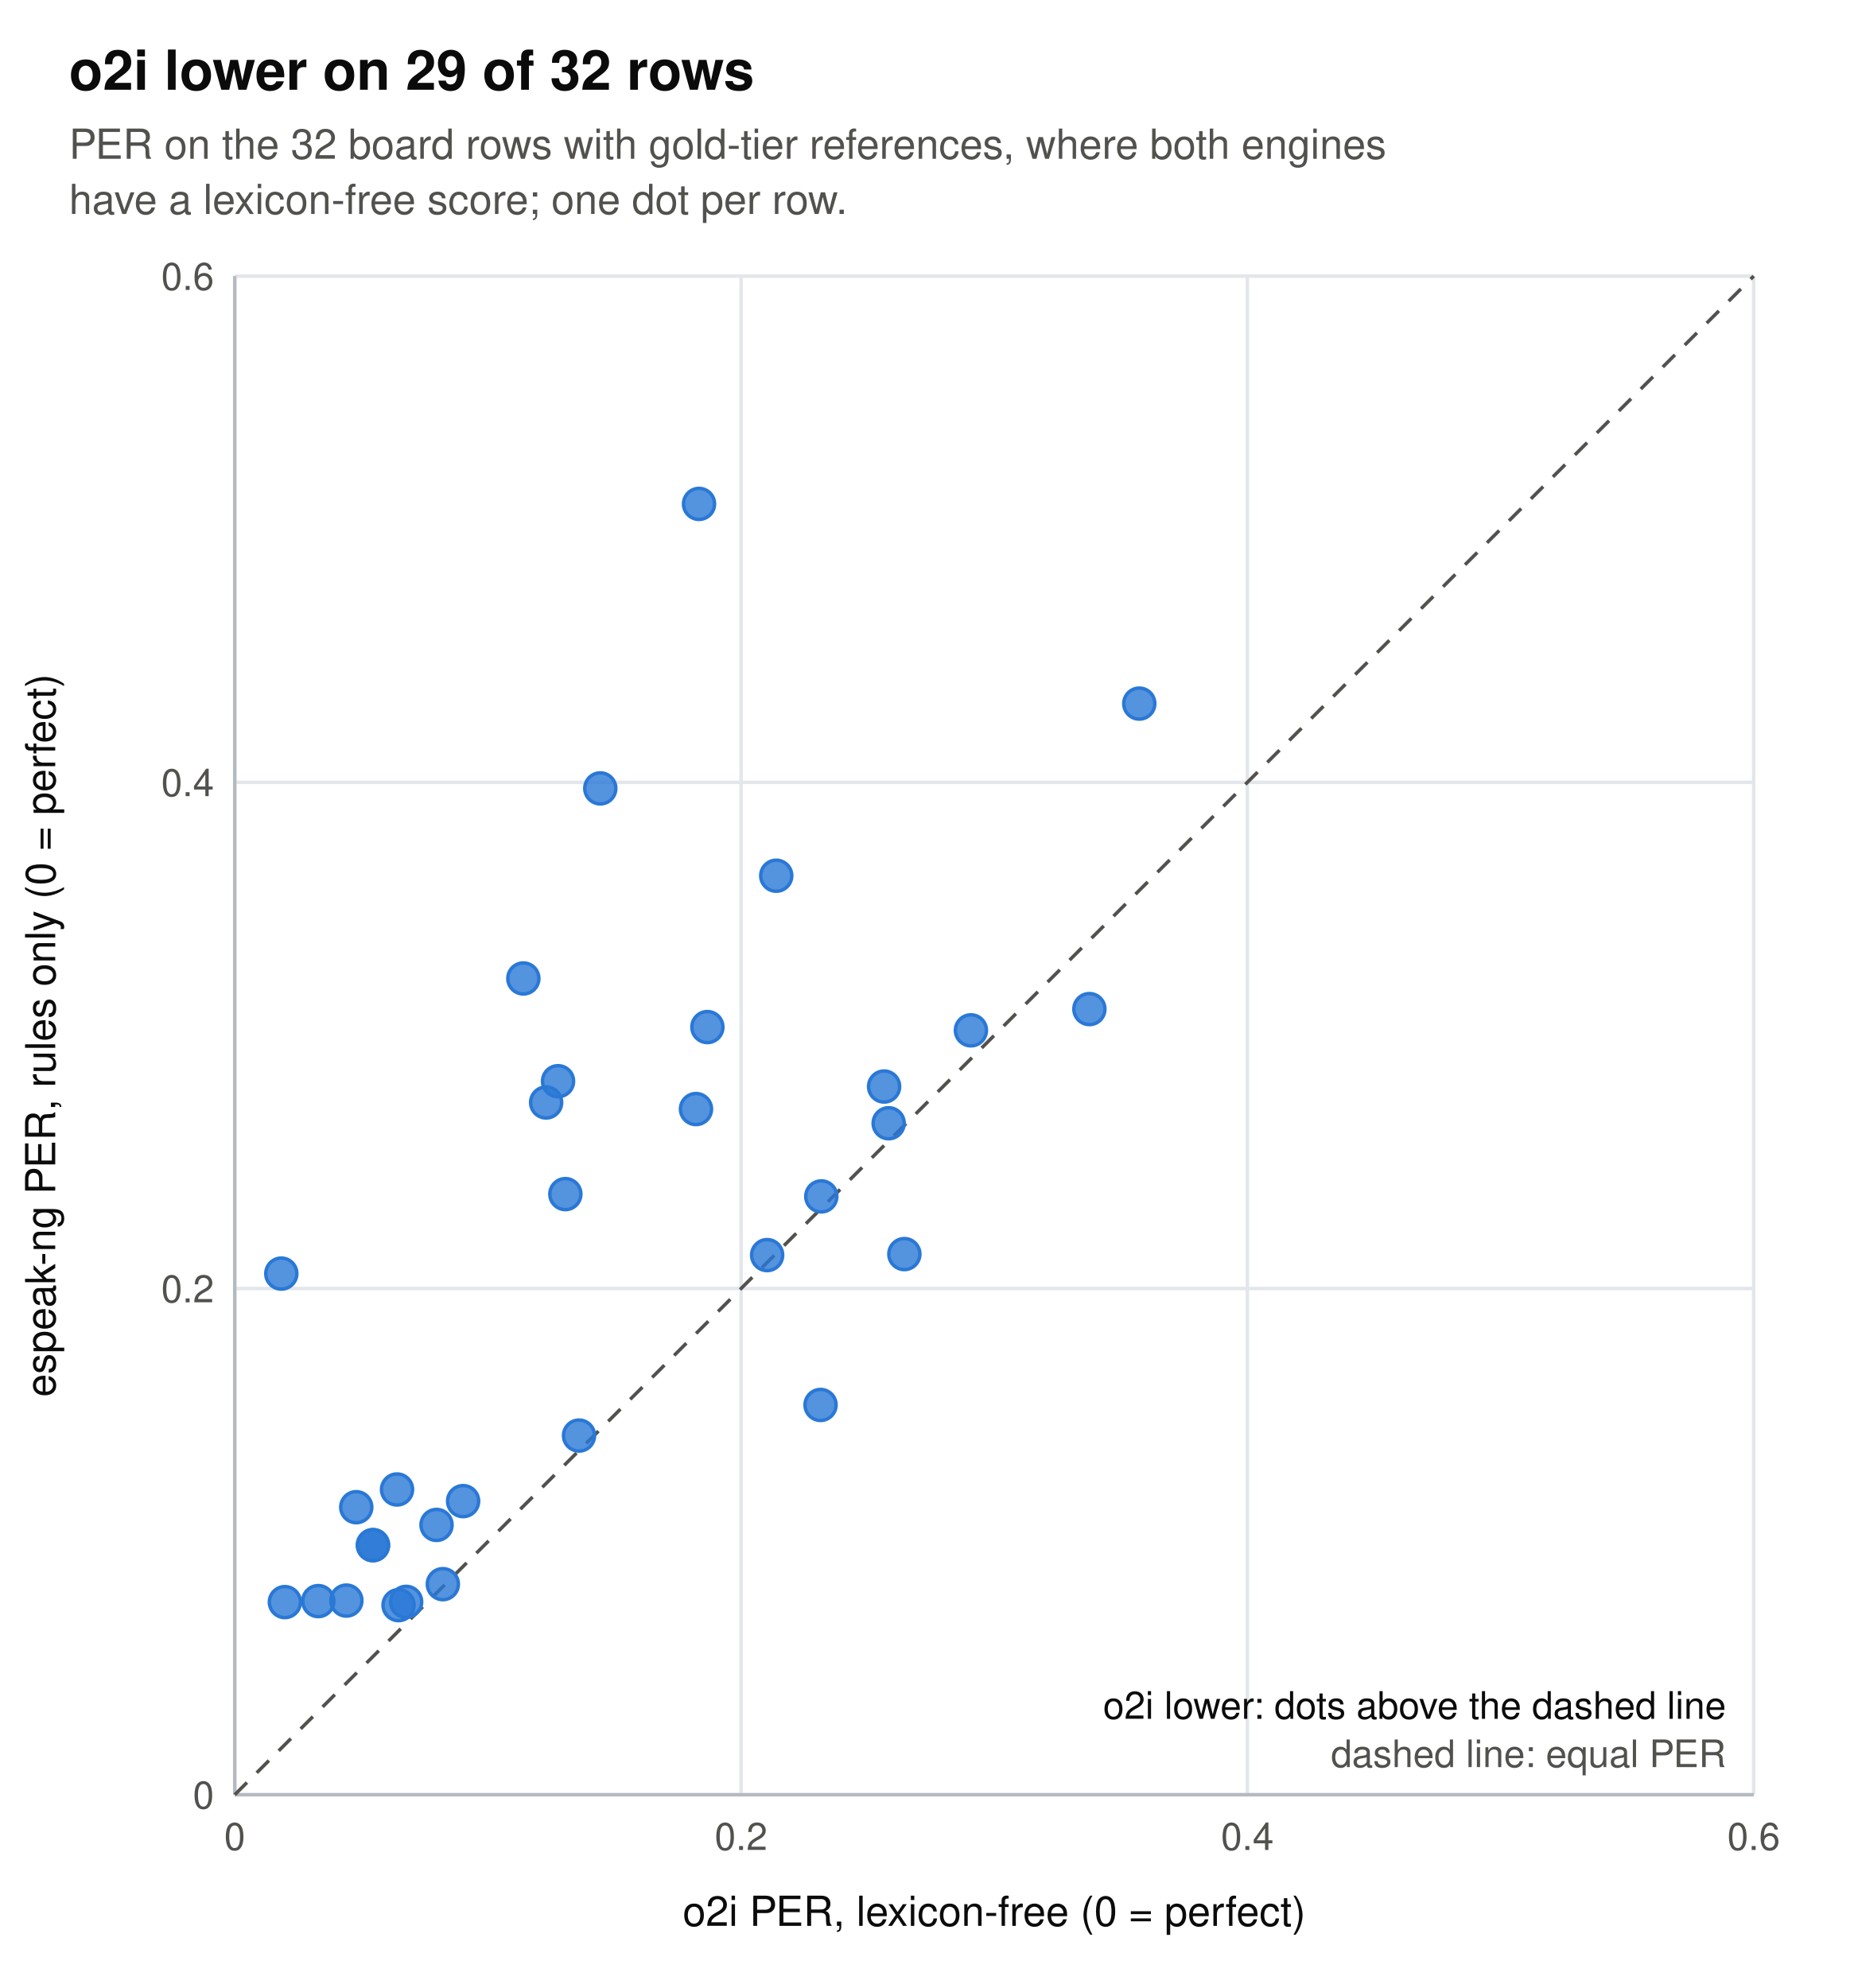
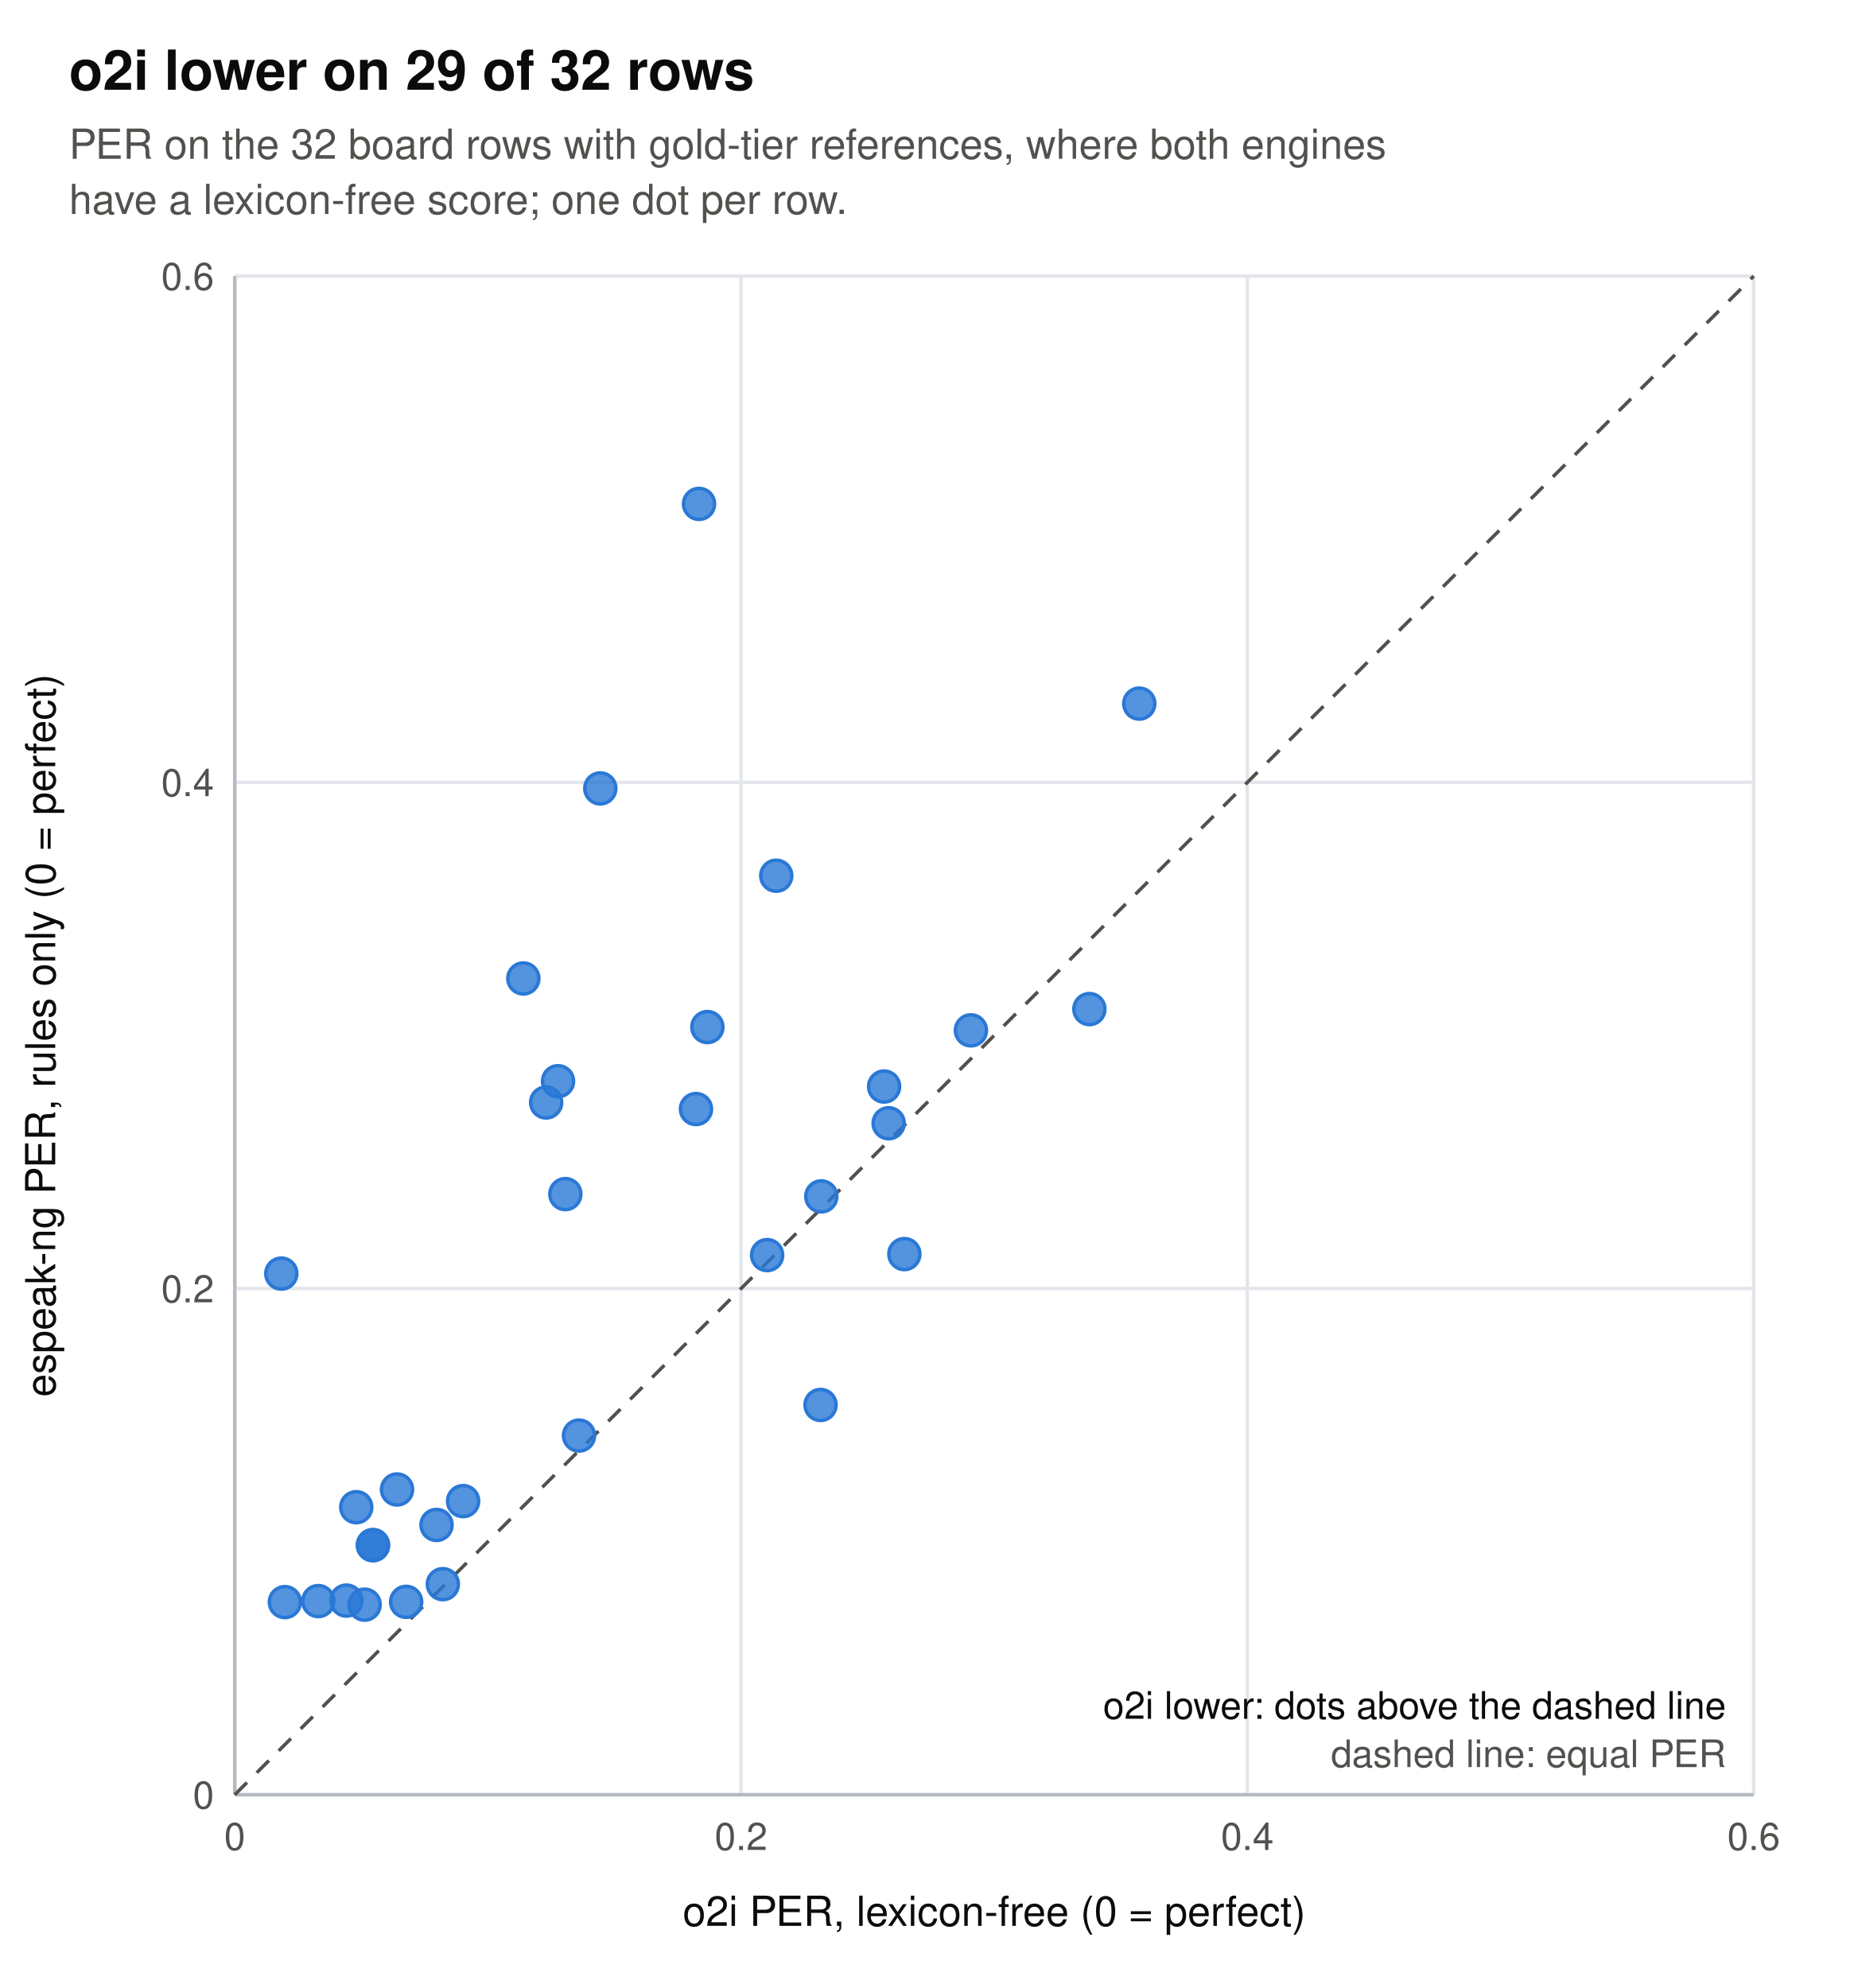
<svg xmlns="http://www.w3.org/2000/svg" width="538" height="576" viewBox="0 0 538 576" role="img" font-family="-apple-system, BlinkMacSystemFont, 'Segoe UI', Helvetica, Arial, sans-serif">
  <text x="20" y="26" font-size="16" text-anchor="start" font-weight="bold" fill="#0b0b0b">o2i lower on 29 of 32 rows</text>
  <text x="20" y="46" font-size="12" text-anchor="start" font-weight="normal" fill="#52514e">PER on the 32 board rows with gold-tier references, where both engines</text>
  <text x="20" y="62" font-size="12" text-anchor="start" font-weight="normal" fill="#52514e">have a lexicon-free score; one dot per row.</text>
  <line x1="68" y1="520" x2="508" y2="520" stroke="#e3e6ea" stroke-width="1" />
  <line x1="68" y1="520" x2="68" y2="80" stroke="#e3e6ea" stroke-width="1" />
  <text x="62" y="524" font-size="11" text-anchor="end" font-weight="normal" fill="#52514e">0</text>
  <text x="68" y="536" font-size="11" text-anchor="middle" font-weight="normal" fill="#52514e">0</text>
  <line x1="68" y1="373.33" x2="508" y2="373.33" stroke="#e3e6ea" stroke-width="1" />
  <line x1="214.67" y1="520" x2="214.67" y2="80" stroke="#e3e6ea" stroke-width="1" />
  <text x="62" y="377.33" font-size="11" text-anchor="end" font-weight="normal" fill="#52514e">0.2</text>
  <text x="214.67" y="536" font-size="11" text-anchor="middle" font-weight="normal" fill="#52514e">0.2</text>
  <line x1="68" y1="226.67" x2="508" y2="226.67" stroke="#e3e6ea" stroke-width="1" />
  <line x1="361.33" y1="520" x2="361.33" y2="80" stroke="#e3e6ea" stroke-width="1" />
  <text x="62" y="230.67" font-size="11" text-anchor="end" font-weight="normal" fill="#52514e">0.4</text>
  <text x="361.33" y="536" font-size="11" text-anchor="middle" font-weight="normal" fill="#52514e">0.4</text>
  <line x1="68" y1="80" x2="508" y2="80" stroke="#e3e6ea" stroke-width="1" />
  <line x1="508" y1="520" x2="508" y2="80" stroke="#e3e6ea" stroke-width="1" />
  <text x="62" y="84" font-size="11" text-anchor="end" font-weight="normal" fill="#52514e">0.6</text>
  <text x="508" y="536" font-size="11" text-anchor="middle" font-weight="normal" fill="#52514e">0.6</text>
  <line x1="68" y1="520" x2="508" y2="520" stroke="#b4bac1" stroke-width="1" />
  <line x1="68" y1="520" x2="68" y2="80" stroke="#b4bac1" stroke-width="1" />
  <line x1="68" y1="520" x2="508" y2="80" stroke="#52514e" stroke-width="1" stroke-dasharray="5 4" />
  <circle cx="81.49" cy="369.01" r="4.5" fill="#2a78d6" fill-opacity="0.8" stroke="#2a78d6" />
  <circle cx="82.52" cy="464.19" r="4.5" fill="#2a78d6" fill-opacity="0.8" stroke="#2a78d6" />
  <circle cx="92.2" cy="463.9" r="4.5" fill="#2a78d6" fill-opacity="0.8" stroke="#2a78d6" />
  <circle cx="100.34" cy="463.75" r="4.5" fill="#2a78d6" fill-opacity="0.8" stroke="#2a78d6" />
  <circle cx="103.2" cy="436.69" r="4.5" fill="#2a78d6" fill-opacity="0.8" stroke="#2a78d6" />
+   <circle cx="105.62" cy="464.93" r="4.5" fill="#2a78d6" fill-opacity="0.8" stroke="#2a78d6" />
  <circle cx="108.04" cy="447.69" r="4.5" fill="#2a78d6" fill-opacity="0.8" stroke="#2a78d6" />
  <circle cx="108.04" cy="447.69" r="4.5" fill="#2a78d6" fill-opacity="0.8" stroke="#2a78d6" />
  <circle cx="115.01" cy="431.56" r="4.5" fill="#2a78d6" fill-opacity="0.8" stroke="#2a78d6" />
-   <circle cx="115.45" cy="465.07" r="4.5" fill="#2a78d6" fill-opacity="0.8" stroke="#2a78d6" />
  <circle cx="117.65" cy="464.12" r="4.5" fill="#2a78d6" fill-opacity="0.8" stroke="#2a78d6" />
  <circle cx="126.45" cy="441.83" r="4.5" fill="#2a78d6" fill-opacity="0.8" stroke="#2a78d6" />
  <circle cx="128.28" cy="458.99" r="4.5" fill="#2a78d6" fill-opacity="0.8" stroke="#2a78d6" />
  <circle cx="134.15" cy="434.93" r="4.5" fill="#2a78d6" fill-opacity="0.8" stroke="#2a78d6" />
  <circle cx="151.6" cy="283.5" r="4.5" fill="#2a78d6" fill-opacity="0.8" stroke="#2a78d6" />
  <circle cx="158.2" cy="319.43" r="4.5" fill="#2a78d6" fill-opacity="0.8" stroke="#2a78d6" />
  <circle cx="161.65" cy="313.27" r="4.5" fill="#2a78d6" fill-opacity="0.8" stroke="#2a78d6" />
  <circle cx="163.77" cy="345.98" r="4.5" fill="#2a78d6" fill-opacity="0.8" stroke="#2a78d6" />
  <circle cx="167.73" cy="415.94" r="4.5" fill="#2a78d6" fill-opacity="0.8" stroke="#2a78d6" />
  <circle cx="173.89" cy="228.43" r="4.5" fill="#2a78d6" fill-opacity="0.8" stroke="#2a78d6" />
  <circle cx="201.61" cy="321.34" r="4.5" fill="#2a78d6" fill-opacity="0.8" stroke="#2a78d6" />
  <circle cx="202.49" cy="146" r="4.5" fill="#2a78d6" fill-opacity="0.8" stroke="#2a78d6" />
  <circle cx="204.91" cy="297.58" r="4.5" fill="#2a78d6" fill-opacity="0.8" stroke="#2a78d6" />
  <circle cx="222.22" cy="363.65" r="4.5" fill="#2a78d6" fill-opacity="0.8" stroke="#2a78d6" />
  <circle cx="224.86" cy="253.73" r="4.5" fill="#2a78d6" fill-opacity="0.8" stroke="#2a78d6" />
  <circle cx="237.69" cy="407.07" r="4.5" fill="#2a78d6" fill-opacity="0.8" stroke="#2a78d6" />
  <circle cx="237.91" cy="346.64" r="4.5" fill="#2a78d6" fill-opacity="0.8" stroke="#2a78d6" />
  <circle cx="256.1" cy="314.81" r="4.5" fill="#2a78d6" fill-opacity="0.8" stroke="#2a78d6" />
  <circle cx="257.42" cy="325.45" r="4.5" fill="#2a78d6" fill-opacity="0.8" stroke="#2a78d6" />
  <circle cx="261.97" cy="363.36" r="4.5" fill="#2a78d6" fill-opacity="0.8" stroke="#2a78d6" />
  <circle cx="281.25" cy="298.53" r="4.5" fill="#2a78d6" fill-opacity="0.8" stroke="#2a78d6" />
  <circle cx="315.57" cy="292.37" r="4.5" fill="#2a78d6" fill-opacity="0.8" stroke="#2a78d6" />
  <circle cx="330.02" cy="203.86" r="4.5" fill="#2a78d6" fill-opacity="0.8" stroke="#2a78d6" />
  <text x="500" y="498" font-size="11" text-anchor="end" font-weight="normal" fill="#0b0b0b">o2i lower: dots above the dashed line</text>
  <text x="500" y="512" font-size="11" text-anchor="end" font-weight="normal" fill="#52514e">dashed line: equal PER</text>
  <text x="288" y="558" font-size="12" text-anchor="middle" font-weight="normal" fill="#0b0b0b">o2i PER, lexicon-free (0 = perfect)</text>
  <text x="16" y="300" transform="rotate(-90 16 300)" font-size="12" text-anchor="middle" font-weight="normal" fill="#0b0b0b">espeak-ng PER, rules only (0 = perfect)</text>
</svg>
